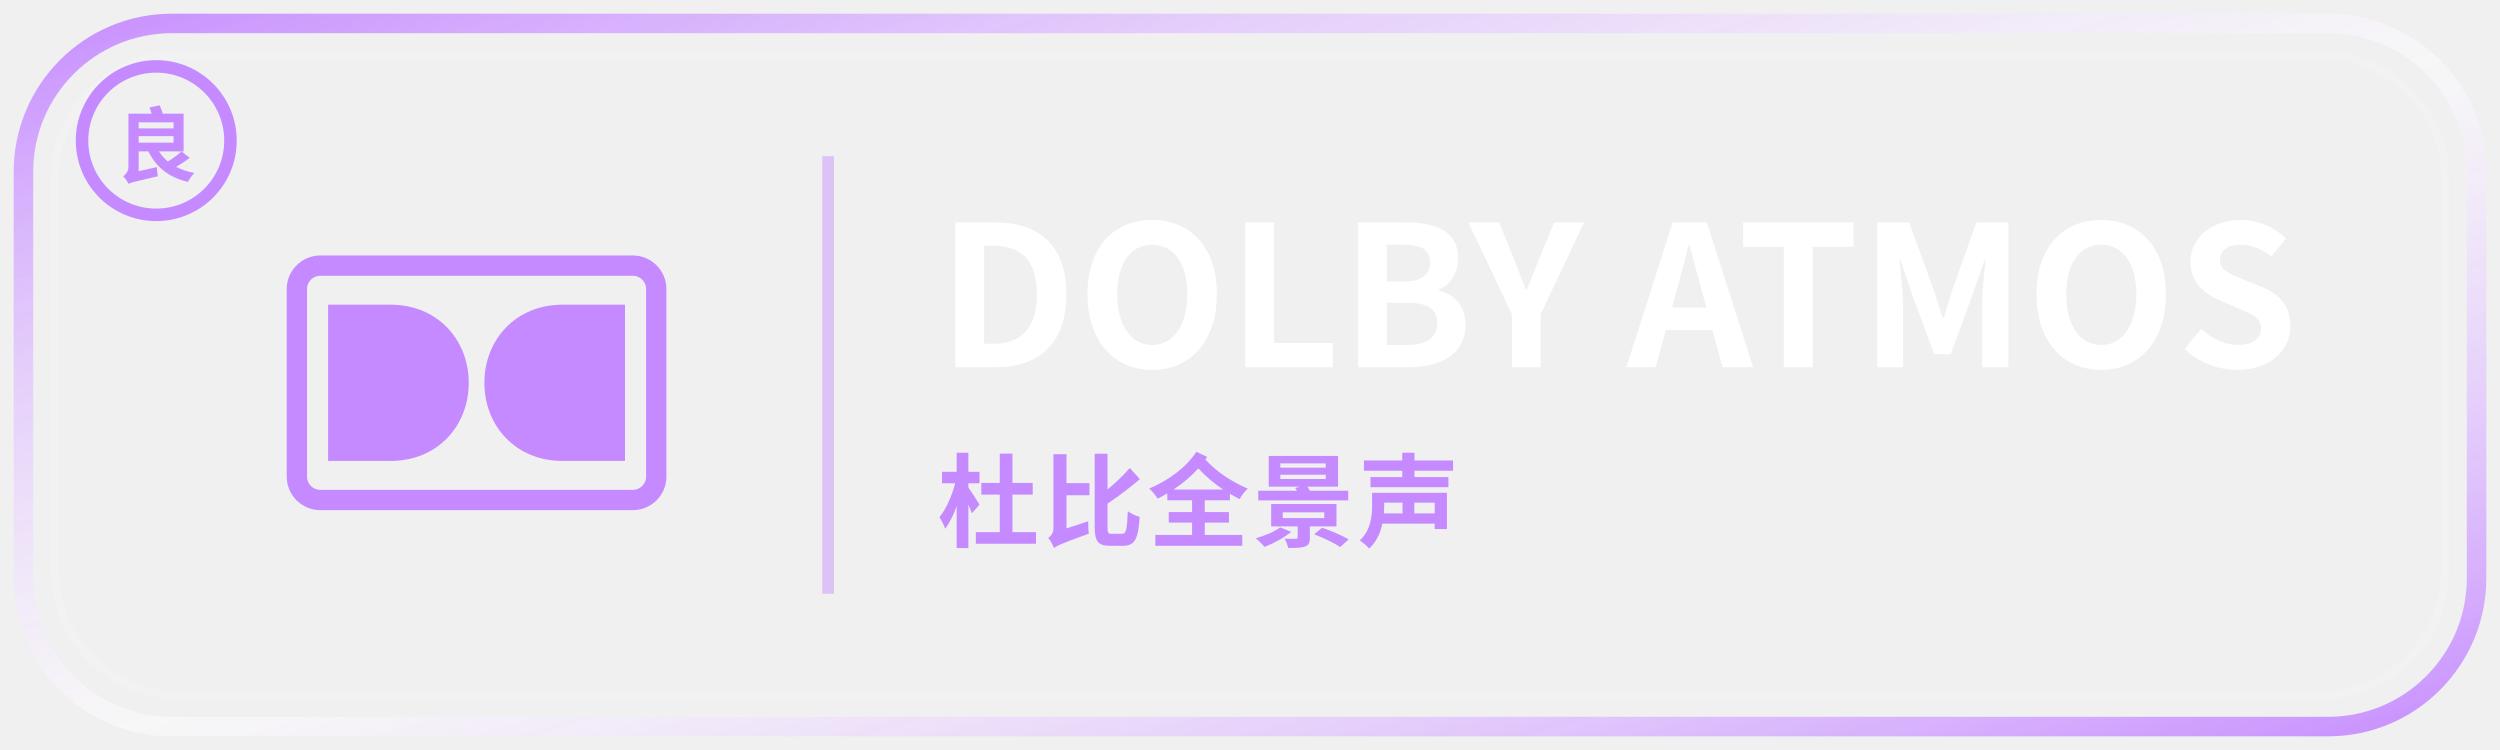
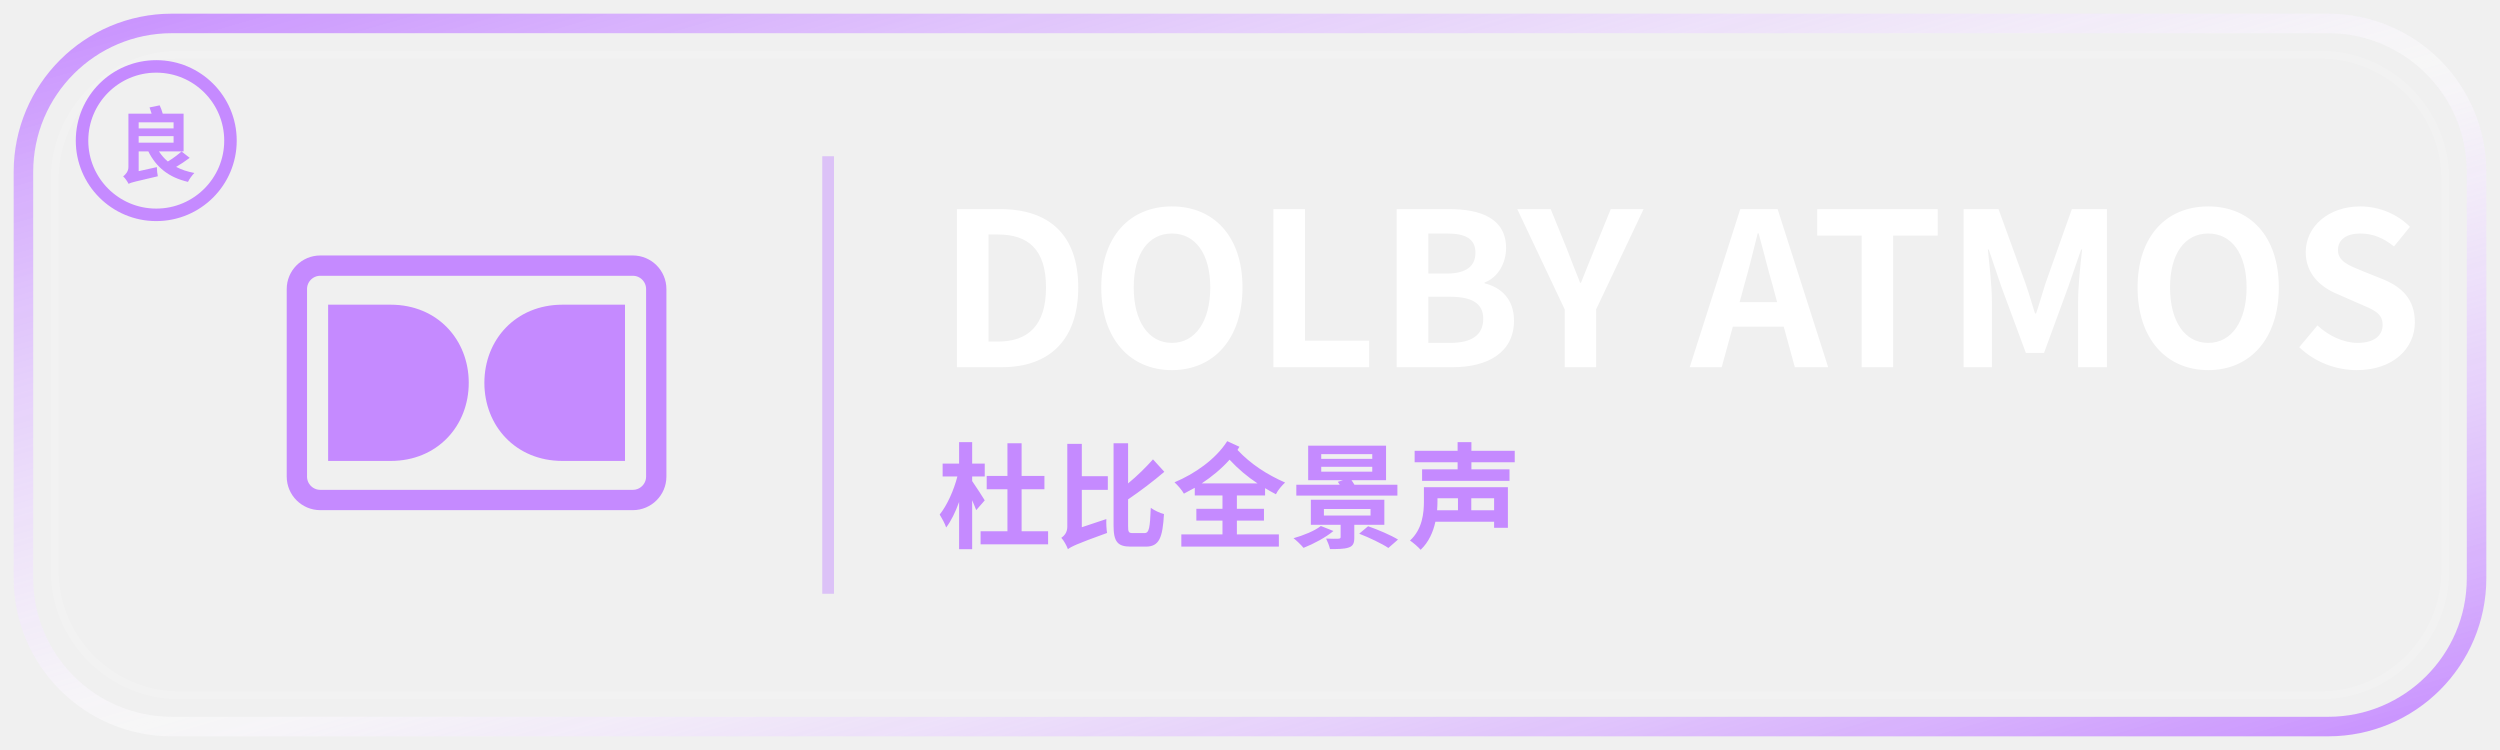
<svg xmlns="http://www.w3.org/2000/svg" width="320" height="96" viewBox="0 0 320 96">
  <defs>
    <linearGradient id="edge" x1="0" y1="0" x2="1" y2="1">
      <stop offset="0" stop-color="#C58AFF" stop-opacity=".95" />
      <stop offset=".52" stop-color="#FFFFFF" stop-opacity=".48" />
      <stop offset="1" stop-color="#C58AFF" stop-opacity=".95" />
    </linearGradient>
  </defs>
  <rect x="3" y="3" width="314" height="90" rx="19" fill="none" stroke="url(#edge)" stroke-width="2.5" />
  <rect x="7" y="7" width="306" height="82" rx="16" fill="none" stroke="#FFFFFF" stroke-opacity=".14" stroke-width="1" />
  <circle cx="20" cy="18" r="9.5" fill="none" stroke="#C58AFF" stroke-width="1.6" />
  <text x="20" y="22.5" text-anchor="middle" font-family="Noto Sans CJK SC,PingFang SC,Arial,sans-serif" font-size="10.5" font-weight="800" fill="#C58AFF">良</text>
  <rect x="38" y="34" width="46" height="30" rx="3" fill="none" stroke="#C58AFF" stroke-width="2.6" />
  <path d="M42 39v20h8c6 0 10-4.5 10-10s-4-10-10-10zm38 0h-8c-6 0-10 4.5-10 10s4 10 10 10h8z" fill="#C58AFF" />
  <path d="M106 20v56" stroke="#C58AFF" stroke-opacity=".45" stroke-width="1.5" />
-   <text x="120" y="47" font-family="Noto Sans CJK SC,PingFang SC,Arial,Helvetica,sans-serif" font-size="25" font-weight="850" fill="#FFFFFF">DOLBY ATMOS</text>
-   <text x="120" y="69" font-family="Noto Sans CJK SC,PingFang SC,Microsoft YaHei,Arial,sans-serif" font-size="13" font-weight="750" letter-spacing=".45" fill="#C58AFF">杜比全景声</text>
+   <text x="120" y="47" font-family="Noto Sans CJK SC,PingFang SC,Arial,Helvetica,sans-serif" font-size="27.3" font-weight="850" fill="#FFFFFF">DOLBY ATMOS</text>
+   <text x="120" y="69" font-family="Noto Sans CJK SC,PingFang SC,Microsoft YaHei,Arial,sans-serif" font-size="14.6" font-weight="750" letter-spacing=".45" fill="#C58AFF">杜比全景声</text>
</svg>
